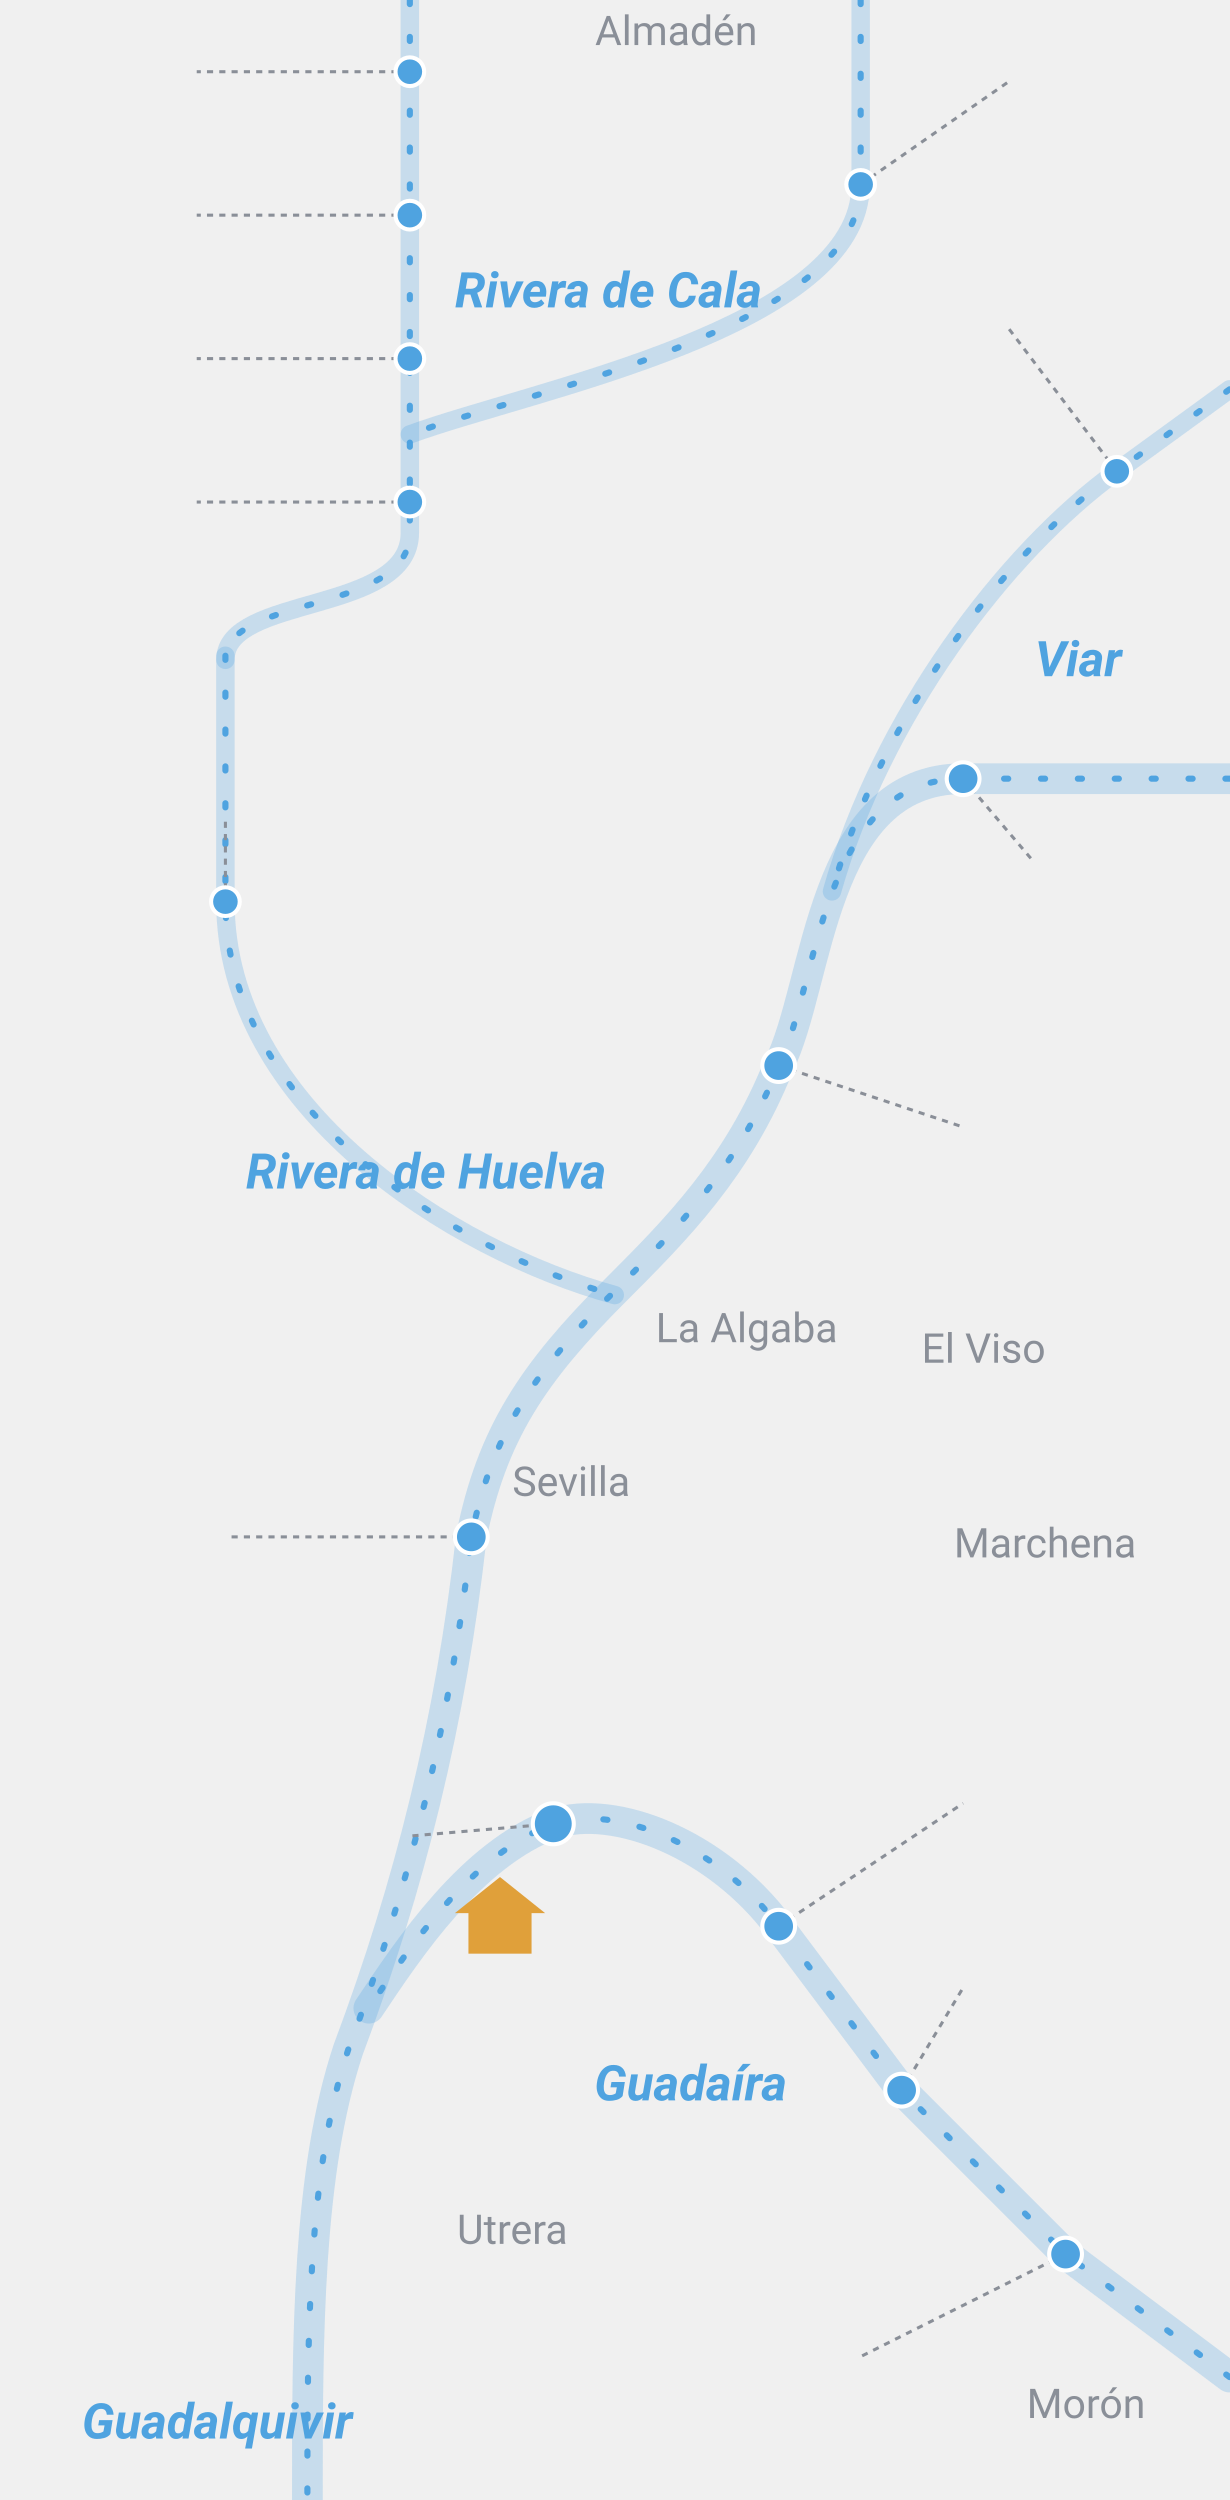
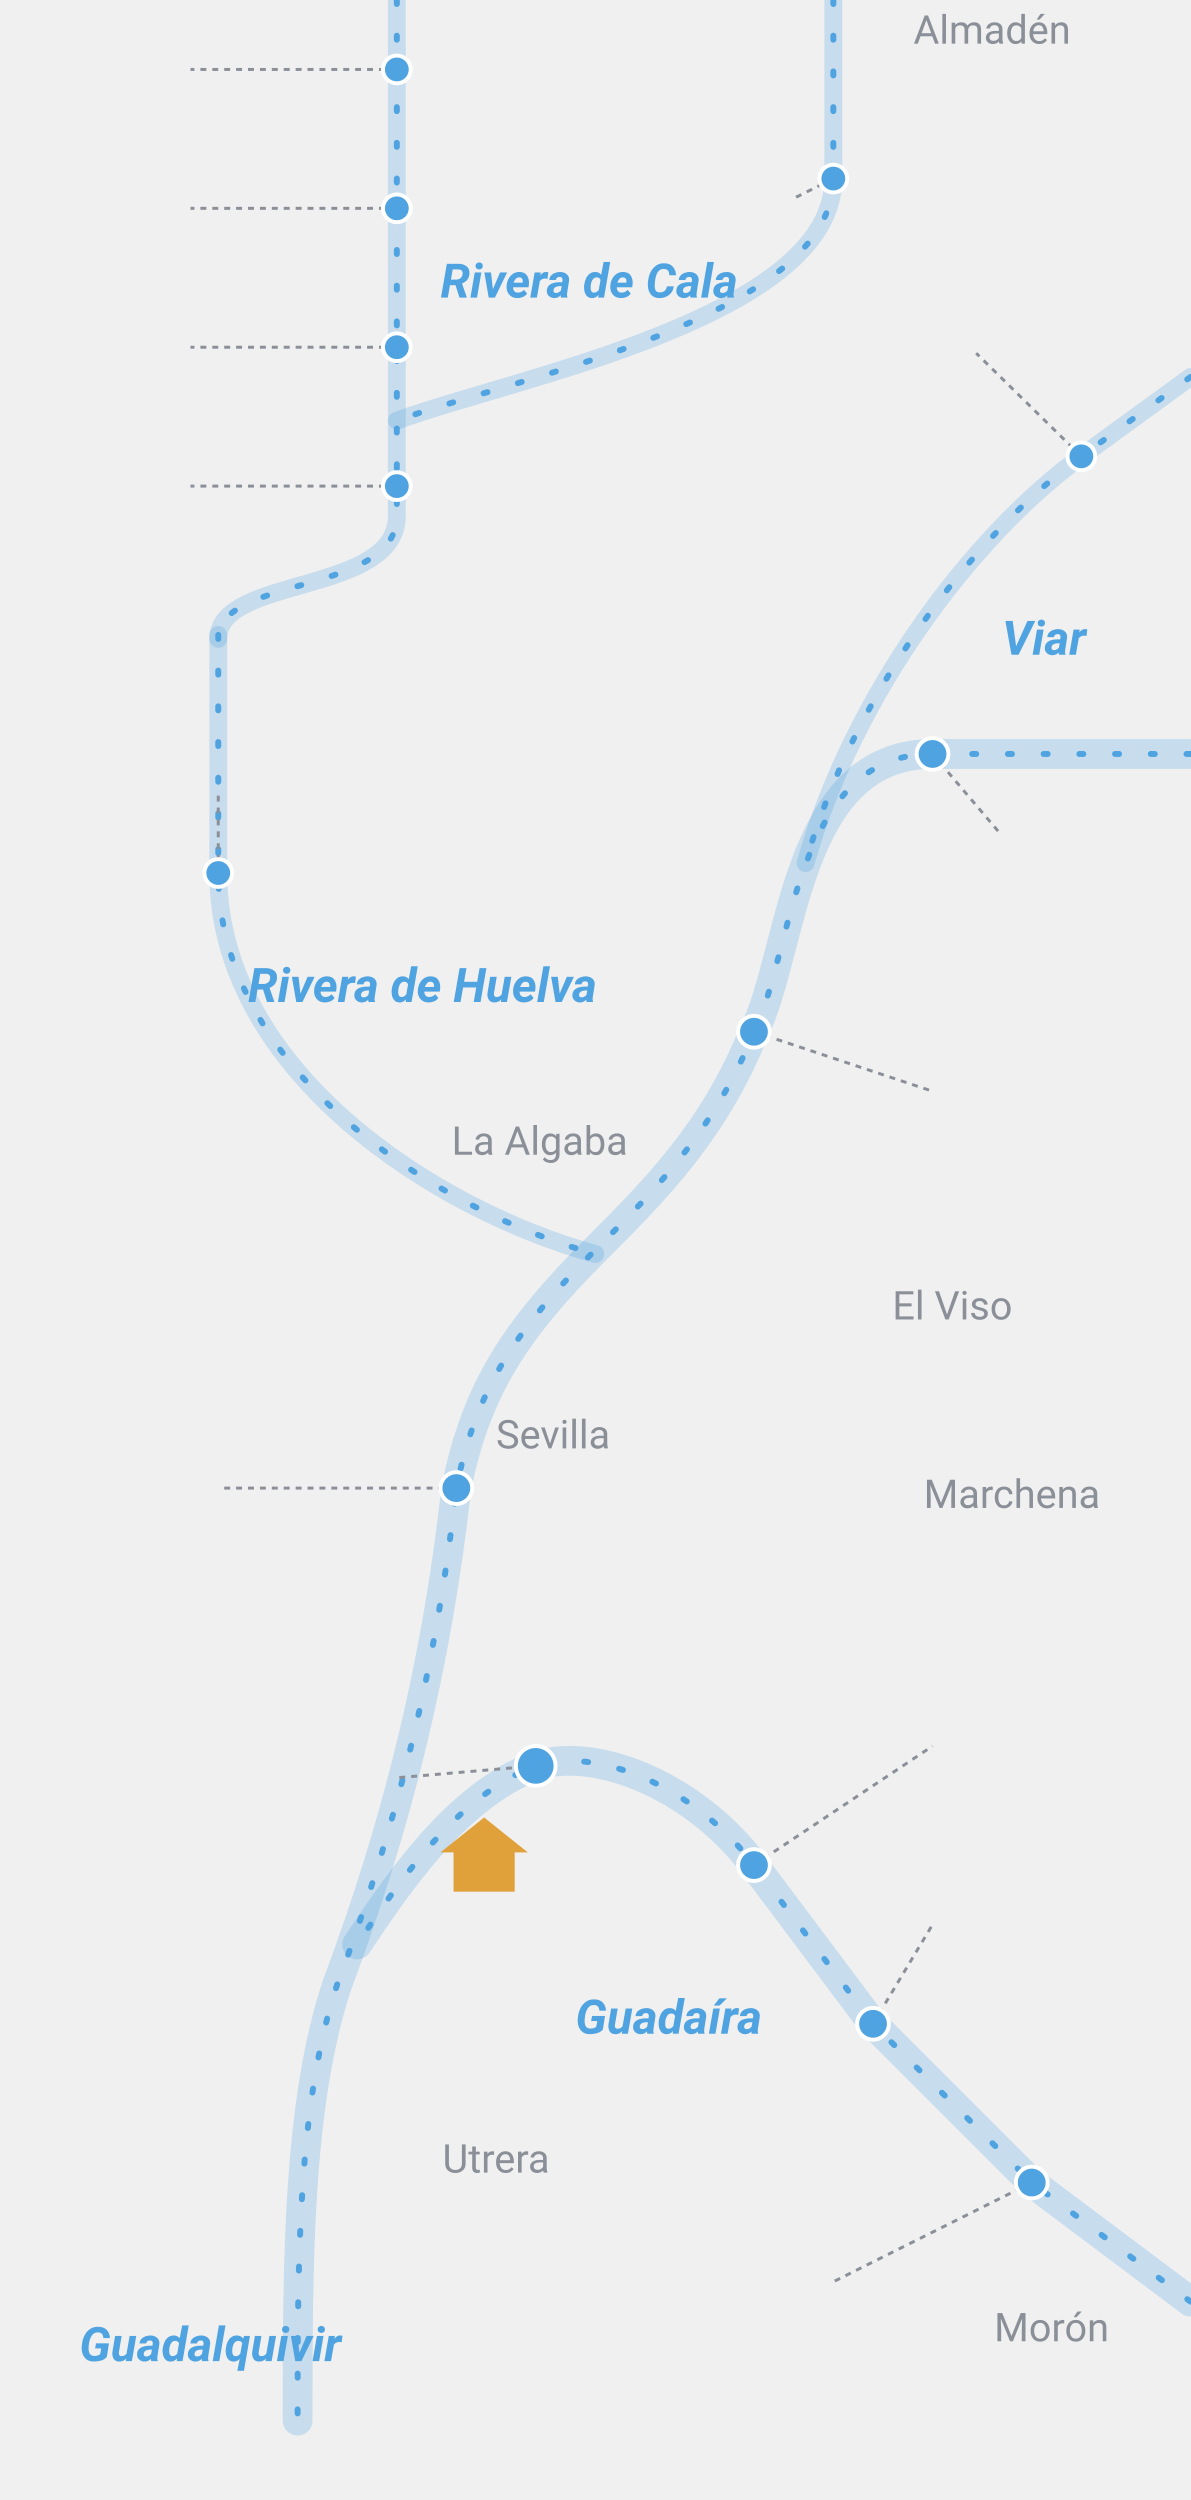
- <svg xmlns="http://www.w3.org/2000/svg" width="600" height="1220" viewBox="0 0 600 1220" font-family="Roboto, Arial, sans-serif">
+ <svg xmlns="http://www.w3.org/2000/svg" width="600" height="1260" viewBox="0 0 600 1260" font-family="Roboto, Arial, sans-serif">
  <style>
    .bed   { fill: none; stroke: #4fa3e0; stroke-opacity: .25; stroke-linecap: round; stroke-linejoin: round; }
    .flow  { fill: none; stroke: #4fa3e0; stroke-width: 3; stroke-linecap: round; stroke-dasharray: 2 16;
             animation: flow 1.6s linear infinite; }
    .trib  { stroke-width: 9; }
    .main  { stroke-width: 15; }
    .node  { fill: #4fa3e0; stroke: #fff; stroke-width: 2; }
    .lead  { stroke: #8a8f98; stroke-width: 1.5; stroke-dasharray: 3 3; }
    .river { fill: #4fa3e0; font-size: 24px; font-weight: 600; font-style: italic; }
    .place { fill: #8a8f98; font-size: 20px; }
    .home  { fill: #e0a03a; }
    .rain  { text-anchor: middle; }
    @keyframes flow { to { stroke-dashoffset: -18; } }
  </style>
  <path class="bed trib" d="M 200 0 L 200 260 C 200 300 110 290 110 322" />
  <path class="flow" d="M 200 0 L 200 260 C 200 300 110 290 110 322" />
  <path class="bed trib" d="M 420 0 L 420 90 C 420 160 260 190 200 212" />
  <path class="flow" d="M 420 0 L 420 90 C 420 160 260 190 200 212" />
  <text class="river" x="222" y="150" font-size="17">Rivera de Cala</text>
  <path class="bed trib" d="M 600 190 L 545 230 C 490 270 430 350 406 435" />
  <path class="flow" d="M 600 190 L 545 230 C 490 270 430 350 406 435" />
  <text class="river" x="505" y="330" font-size="17">Viar</text>
  <line class="lead" x1="200" y1="35" x2="96" y2="35" />
  <circle class="node" cx="200" cy="35" r="7" />
  <line class="lead" x1="200" y1="105" x2="96" y2="105" />
  <circle class="node" cx="200" cy="105" r="7" />
  <line class="lead" x1="200" y1="175" x2="96" y2="175" />
  <circle class="node" cx="200" cy="175" r="7" />
  <line class="lead" x1="200" y1="245" x2="96" y2="245" />
  <circle class="node" cx="200" cy="245" r="7" />
-   <line class="lead" x1="420" y1="90" x2="492" y2="40" />
+   <line class="lead" x1="420" y1="90" x2="400" y2="100" />
  <circle class="node" cx="420" cy="90" r="7" />
-   <line class="lead" x1="545" y1="230" x2="492" y2="160" />
+   <line class="lead" x1="545" y1="230" x2="492" y2="178" />
  <circle class="node" cx="545" cy="230" r="7" />
-   <text class="place rain" x="330" y="22">Almadén</text>
+   <text class="place rain" x="500" y="22">Almadén</text>
  <g transform="translate(0 320)">
    <path class="bed main" d="M 600 60 L 470 60 C 400 60 400 160 380 200 C 360 250 330 280 300 310 C 260 350 240 380 230 430 C 220 520 200 600 170 680 C 150 740 150 820 150 900" />
    <path class="flow" d="M 600 60 L 470 60 C 400 60 400 160 380 200 C 360 250 330 280 300 310 C 260 350 240 380 230 430 C 220 520 200 600 170 680 C 150 740 150 820 150 900" />
    <text class="river" x="40" y="870">Guadalquivir</text>
    <path class="bed trib" d="M 110 0 L 110 120 C 110 220 220 290 300 312" />
    <path class="flow" d="M 110 0 L 110 120 C 110 220 220 290 300 312" />
-     <text class="river" x="120" y="260" font-size="19">Rivera de Huelva</text>
+     <text class="river" x="125" y="185" font-size="19">Rivera de Huelva</text>
    <path class="bed main" d="M 600 840 L 520 780 L 440 700 L 380 620 C 350 580 300 560 270 570 C 230 585 200 630 180 660" />
    <path class="flow" d="M 600 840 L 520 780 L 440 700 L 380 620 C 350 580 300 560 270 570 C 230 585 200 630 180 660" />
    <text class="river" x="290" y="705" font-size="22">Guadaíra</text>
    <line class="lead" x1="470" y1="60" x2="504" y2="100" />
    <circle class="node" cx="470" cy="60" r="8" />
    <line class="lead" x1="380" y1="200" x2="470" y2="230" />
    <circle class="node" cx="380" cy="200" r="8" />
    <line class="lead" x1="110" y1="120" x2="110" y2="80" />
    <circle class="node" cx="110" cy="120" r="7" />
    <line class="lead" x1="230" y1="430" x2="110" y2="430" />
    <circle class="node" cx="230" cy="430" r="8" />
    <line class="lead" x1="520" y1="780" x2="420" y2="830" />
    <circle class="node" cx="520" cy="780" r="8" />
    <line class="lead" x1="440" y1="700" x2="470" y2="650" />
    <circle class="node" cx="440" cy="700" r="8" />
    <line class="lead" x1="380" y1="620" x2="470" y2="560" />
    <circle class="node" cx="380" cy="620" r="8" />
    <line class="lead" x1="270" y1="570" x2="200" y2="576" />
    <circle class="node" cx="270" cy="570" r="10" />
-     <text class="place" x="320" y="335">La Algaba</text>
+     <text class="place rain" x="272" y="262">La Algaba</text>
    <text class="place" x="250" y="410">Sevilla</text>
    <text class="place rain" x="480" y="345">El Viso</text>
    <text class="place rain" x="510" y="440">Marchena</text>
    <text class="place rain" x="250" y="775">Utrera</text>
    <text class="place rain" x="530" y="860">Morón</text>
    <g class="home" transform="translate(222 596) scale(1.1)">
      <path d="M 20 0 L 40 16 L 34 16 L 34 34 L 6 34 L 6 16 L 0 16 Z" />
    </g>
  </g>
</svg>
